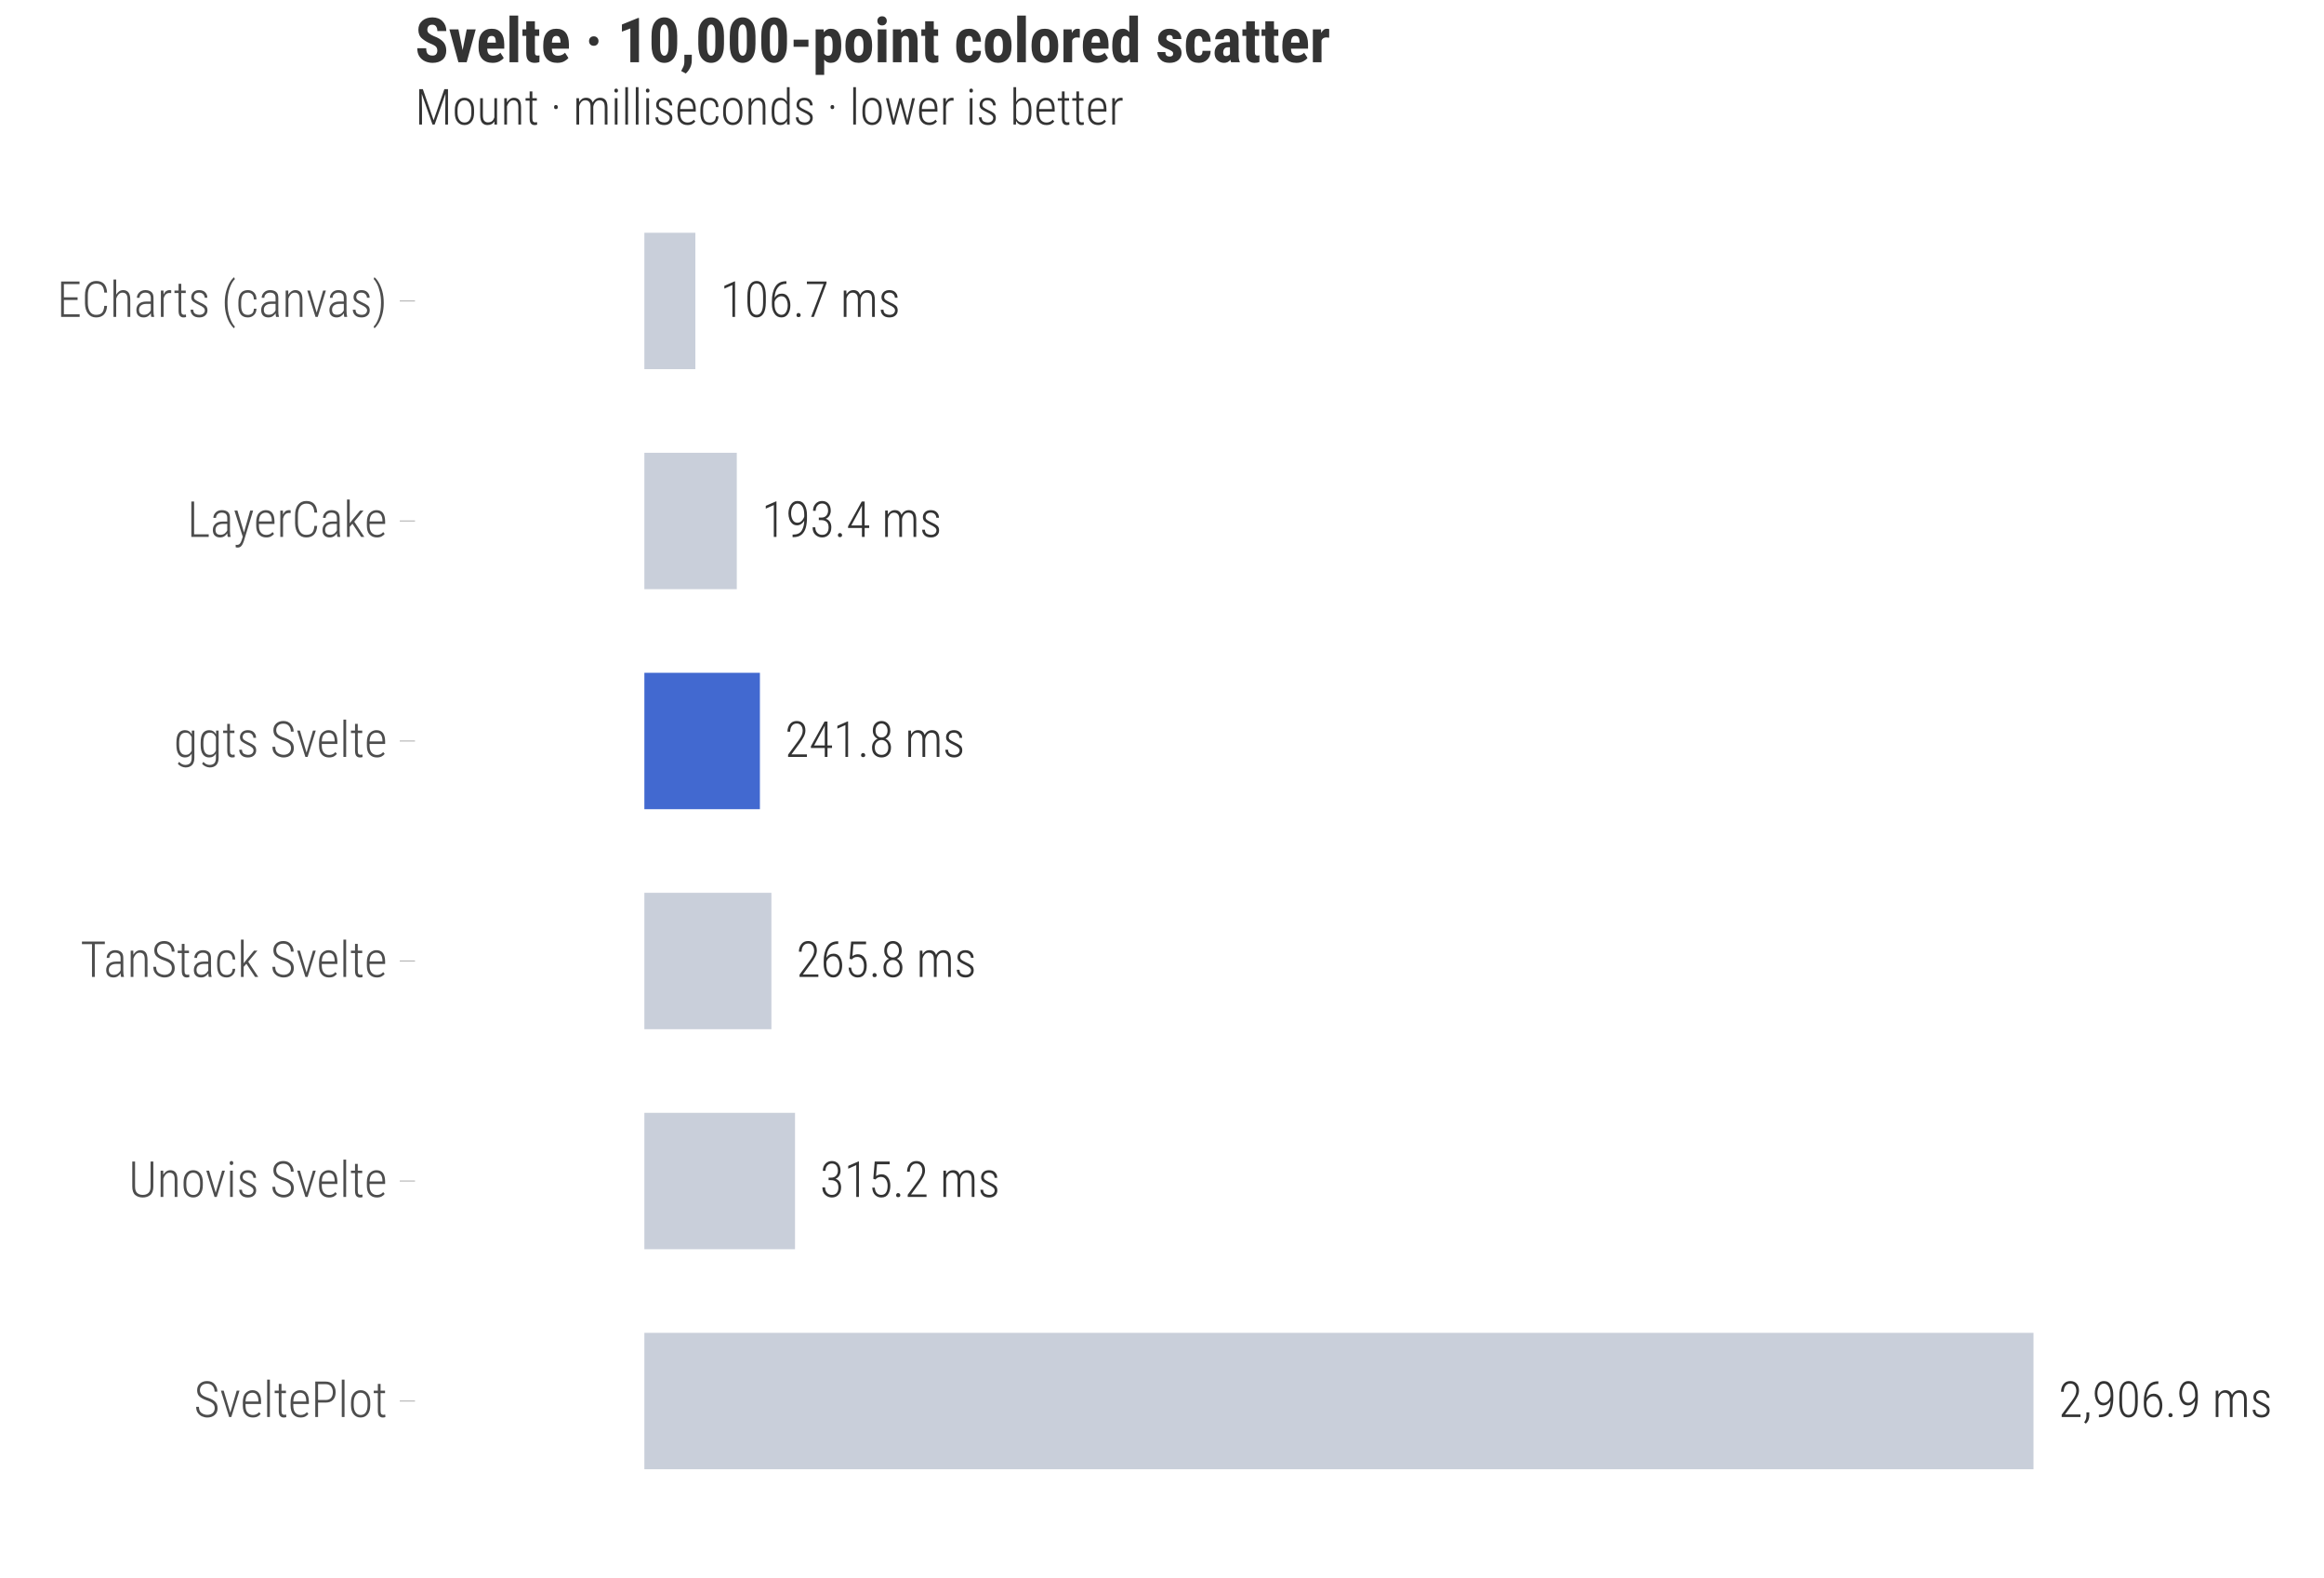
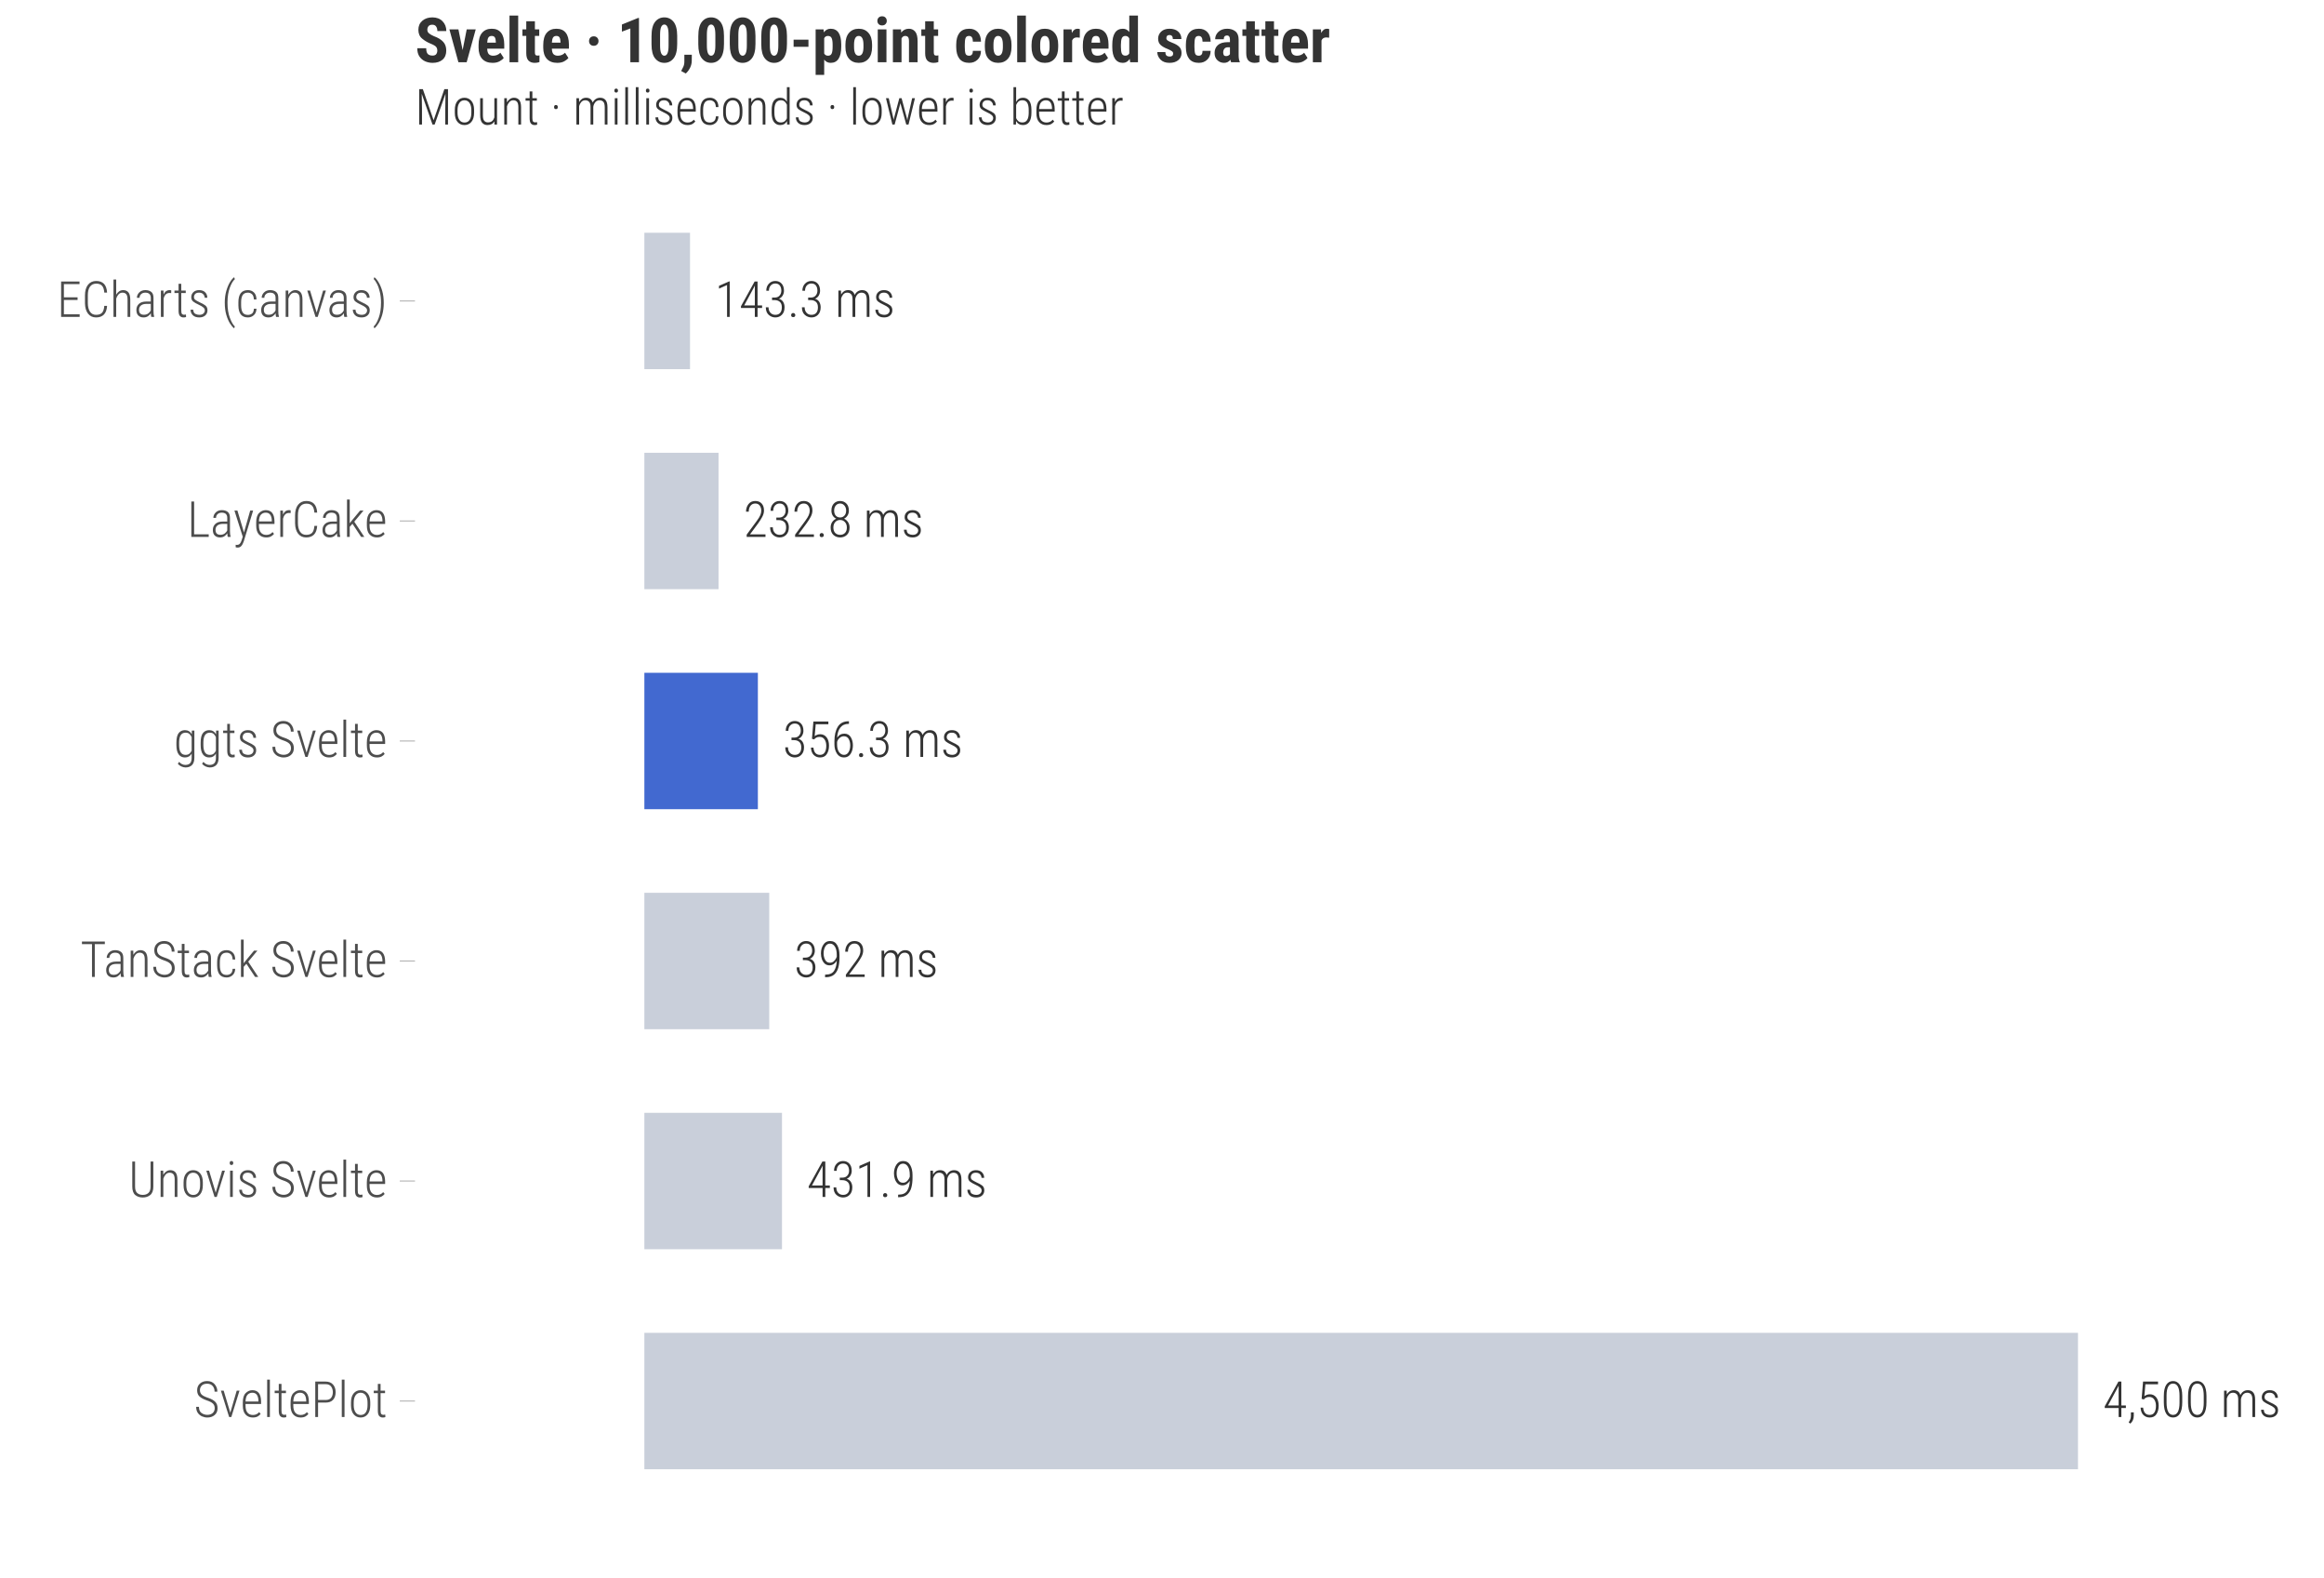
- <svg xmlns="http://www.w3.org/2000/svg" width="560" height="380" viewBox="0 0 560 380" role="img" aria-label="Svelte · 10,000-point colored scatter. Mount · milliseconds · lower is better. ECharts (canvas): 106.7 ms; LayerCake: 193.4 ms; ggts Svelte: 241.8 ms; TanStack Svelte: 265.8 ms; Unovis Svelte: 315.2 ms; SveltePlot: 2,906.9 ms." class="gg-plot" font-family="&quot;Roboto Condensed&quot;, &quot;Arial Narrow&quot;, Arial, sans-serif" font-size="11" font-weight="300" text-rendering="optimizeLegibility" shape-rendering="geometricPrecision">
+ <svg xmlns="http://www.w3.org/2000/svg" width="560" height="380" viewBox="0 0 560 380" role="img" aria-label="Svelte · 10,000-point colored scatter. Mount · milliseconds · lower is better. ECharts (canvas): 143.3 ms; LayerCake: 232.8 ms; ggts Svelte: 356.3 ms; TanStack Svelte: 392 ms; Unovis Svelte: 431.9 ms; SveltePlot: 4,500 ms." class="gg-plot" font-family="&quot;Roboto Condensed&quot;, &quot;Arial Narrow&quot;, Arial, sans-serif" font-size="11" font-weight="300" text-rendering="optimizeLegibility" shape-rendering="geometricPrecision">
  <rect class="gg-paper" width="560" height="380" fill="var(--gg-paper, #ffffff)" />
  <text class="gg-title" x="100" y="15" font-size="15" font-weight="700" fill="var(--gg-ink, #333333)">Svelte · 10,000-point colored scatter</text>
  <text class="gg-subtitle" x="100" y="30" font-size="12" font-weight="300" fill="var(--gg-ink, #333333)">Mount · milliseconds · lower is better</text>
  <defs>
    <clipPath id="gg-clip-0">
      <rect width="456" height="318" />
    </clipPath>
  </defs>
  <g class="gg-panel" data-panel="0" transform="translate(100,46)">
    <rect class="gg-panel-background" width="456" height="318" fill="var(--gg-panel, #ffffff)" />
    <g class="gg-grid" stroke="var(--gg-grid, transparent)" stroke-width="0.25" vector-effect="non-scaling-stroke">
      <line x1="55.27" y1="0" x2="55.27" y2="318" />
-       <line x1="112.85" y1="0" x2="112.85" y2="318" />
-       <line x1="170.42" y1="0" x2="170.42" y2="318" />
-       <line x1="228" y1="0" x2="228" y2="318" />
+       <line x1="132.04" y1="0" x2="132.04" y2="318" />
+       <line x1="208.81" y1="0" x2="208.81" y2="318" />
      <line x1="285.58" y1="0" x2="285.58" y2="318" />
-       <line x1="343.15" y1="0" x2="343.15" y2="318" />
-       <line x1="400.73" y1="0" x2="400.73" y2="318" />
+       <line x1="362.34" y1="0" x2="362.34" y2="318" />
+       <line x1="439.11" y1="0" x2="439.11" y2="318" />
      <line x1="0" y1="26.5" x2="456" y2="26.5" />
      <line x1="0" y1="79.5" x2="456" y2="79.5" />
      <line x1="0" y1="132.5" x2="456" y2="132.5" />
      <line x1="0" y1="185.5" x2="456" y2="185.5" />
      <line x1="0" y1="238.5" x2="456" y2="238.5" />
      <line x1="0" y1="291.5" x2="456" y2="291.5" />
    </g>
    <g class="gg-marks" clip-path="url(#gg-clip-0)">
      <g class="gg-batch gg-rects" data-layer="0">
-         <rect x="55.27" y="10.07" width="12.29" height="32.86" fill="#c9cfda" />
-         <rect x="55.27" y="63.07" width="22.27" height="32.86" fill="#c9cfda" />
-         <rect x="55.27" y="116.07" width="27.84" height="32.86" fill="#4269d0" />
-         <rect x="55.27" y="169.07" width="30.61" height="32.86" fill="#c9cfda" />
-         <rect x="55.27" y="222.07" width="36.3" height="32.86" fill="#c9cfda" />
-         <rect x="55.27" y="275.07" width="334.73" height="32.86" fill="#c9cfda" />
+         <rect x="55.27" y="10.07" width="11" height="32.86" fill="#c9cfda" />
+         <rect x="55.27" y="63.07" width="17.87" height="32.86" fill="#c9cfda" />
+         <rect x="55.27" y="116.07" width="27.35" height="32.86" fill="#4269d0" />
+         <rect x="55.27" y="169.07" width="30.09" height="32.86" fill="#c9cfda" />
+         <rect x="55.27" y="222.07" width="33.16" height="32.86" fill="#c9cfda" />
+         <rect x="55.27" y="275.07" width="345.45" height="32.86" fill="#c9cfda" />
      </g>
      <g class="gg-batch gg-glyphs" data-layer="1" font-size="12" text-anchor="start">
-         <text x="73.56" y="26.5" dy="0.32em" fill="var(--gg-ink, #333333)">106.7 ms</text>
-         <text x="83.54" y="79.5" dy="0.32em" fill="var(--gg-ink, #333333)">193.4 ms</text>
-         <text x="89.12" y="132.5" dy="0.32em" fill="var(--gg-ink, #333333)">241.8 ms</text>
-         <text x="91.88" y="185.5" dy="0.32em" fill="var(--gg-ink, #333333)">265.8 ms</text>
-         <text x="97.57" y="238.5" dy="0.32em" fill="var(--gg-ink, #333333)">315.2 ms</text>
-         <text x="396.01" y="291.5" dy="0.32em" fill="var(--gg-ink, #333333)">2,906.9 ms</text>
+         <text x="72.27" y="26.5" dy="0.32em" fill="var(--gg-ink, #333333)">143.3 ms</text>
+         <text x="79.14" y="79.5" dy="0.32em" fill="var(--gg-ink, #333333)">232.8 ms</text>
+         <text x="88.63" y="132.5" dy="0.32em" fill="var(--gg-ink, #333333)">356.3 ms</text>
+         <text x="91.37" y="185.5" dy="0.32em" fill="var(--gg-ink, #333333)">392 ms</text>
+         <text x="94.43" y="238.5" dy="0.32em" fill="var(--gg-ink, #333333)">431.9 ms</text>
+         <text x="406.73" y="291.5" dy="0.32em" fill="var(--gg-ink, #333333)">4,500 ms</text>
      </g>
    </g>
    <rect class="gg-panel-border" width="456" height="318" fill="none" stroke="var(--gg-panelBorder, transparent)" stroke-width="0.5" vector-effect="non-scaling-stroke" />
  </g>
  <g class="gg-axis gg-axis-y" transform="translate(100,46)">
    <g class="gg-tick" transform="translate(0,26.5)">
      <line x2="-3.67" stroke="var(--gg-tickColor, #b3b3b3)" stroke-width="0.25" vector-effect="non-scaling-stroke" />
      <text x="-6.67" dy="0.32em" text-anchor="end" fill="var(--gg-axisText, #4d4d4d)" font-size="12" font-weight="300">ECharts (canvas)</text>
    </g>
    <g class="gg-tick" transform="translate(0,79.5)">
      <line x2="-3.67" stroke="var(--gg-tickColor, #b3b3b3)" stroke-width="0.25" vector-effect="non-scaling-stroke" />
      <text x="-6.67" dy="0.32em" text-anchor="end" fill="var(--gg-axisText, #4d4d4d)" font-size="12" font-weight="300">LayerCake</text>
    </g>
    <g class="gg-tick" transform="translate(0,132.5)">
      <line x2="-3.67" stroke="var(--gg-tickColor, #b3b3b3)" stroke-width="0.25" vector-effect="non-scaling-stroke" />
      <text x="-6.67" dy="0.32em" text-anchor="end" fill="var(--gg-axisText, #4d4d4d)" font-size="12" font-weight="300">ggts Svelte</text>
    </g>
    <g class="gg-tick" transform="translate(0,185.5)">
      <line x2="-3.67" stroke="var(--gg-tickColor, #b3b3b3)" stroke-width="0.25" vector-effect="non-scaling-stroke" />
      <text x="-6.67" dy="0.32em" text-anchor="end" fill="var(--gg-axisText, #4d4d4d)" font-size="12" font-weight="300">TanStack Svelte</text>
    </g>
    <g class="gg-tick" transform="translate(0,238.5)">
      <line x2="-3.67" stroke="var(--gg-tickColor, #b3b3b3)" stroke-width="0.25" vector-effect="non-scaling-stroke" />
      <text x="-6.67" dy="0.32em" text-anchor="end" fill="var(--gg-axisText, #4d4d4d)" font-size="12" font-weight="300">Unovis Svelte</text>
    </g>
    <g class="gg-tick" transform="translate(0,291.5)">
      <line x2="-3.67" stroke="var(--gg-tickColor, #b3b3b3)" stroke-width="0.25" vector-effect="non-scaling-stroke" />
      <text x="-6.67" dy="0.32em" text-anchor="end" fill="var(--gg-axisText, #4d4d4d)" font-size="12" font-weight="300">SveltePlot</text>
    </g>
  </g>
</svg>
